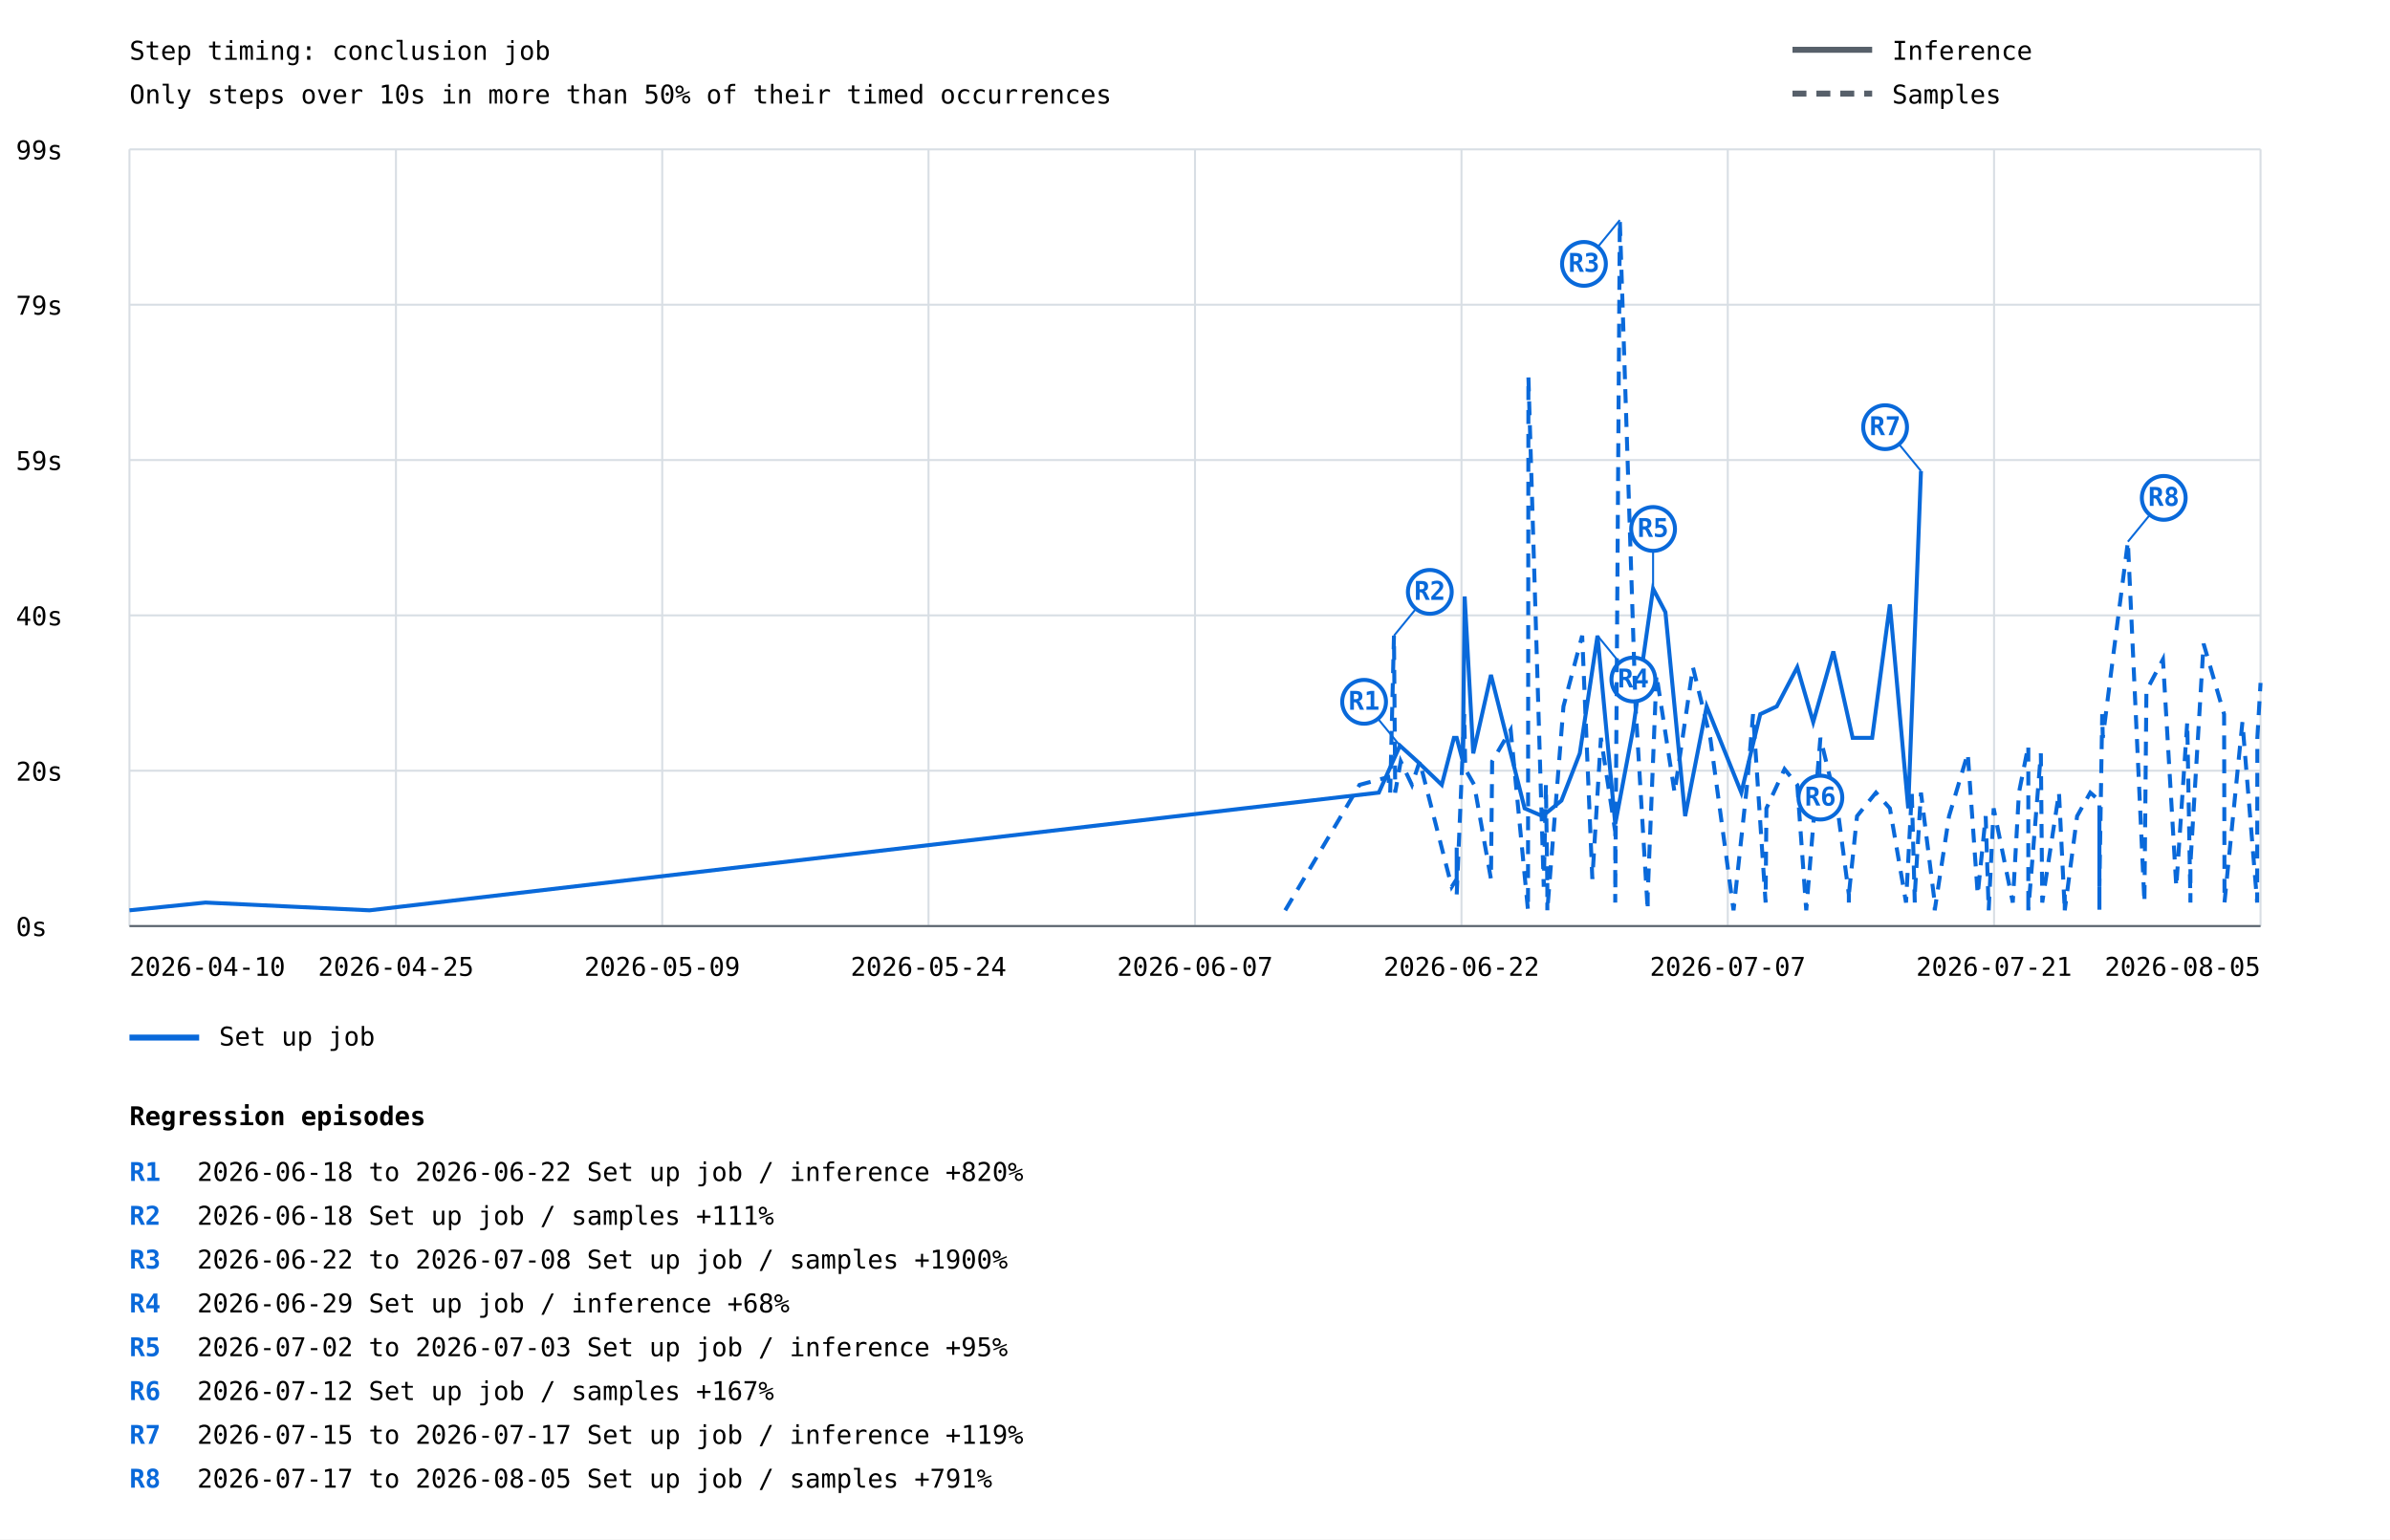
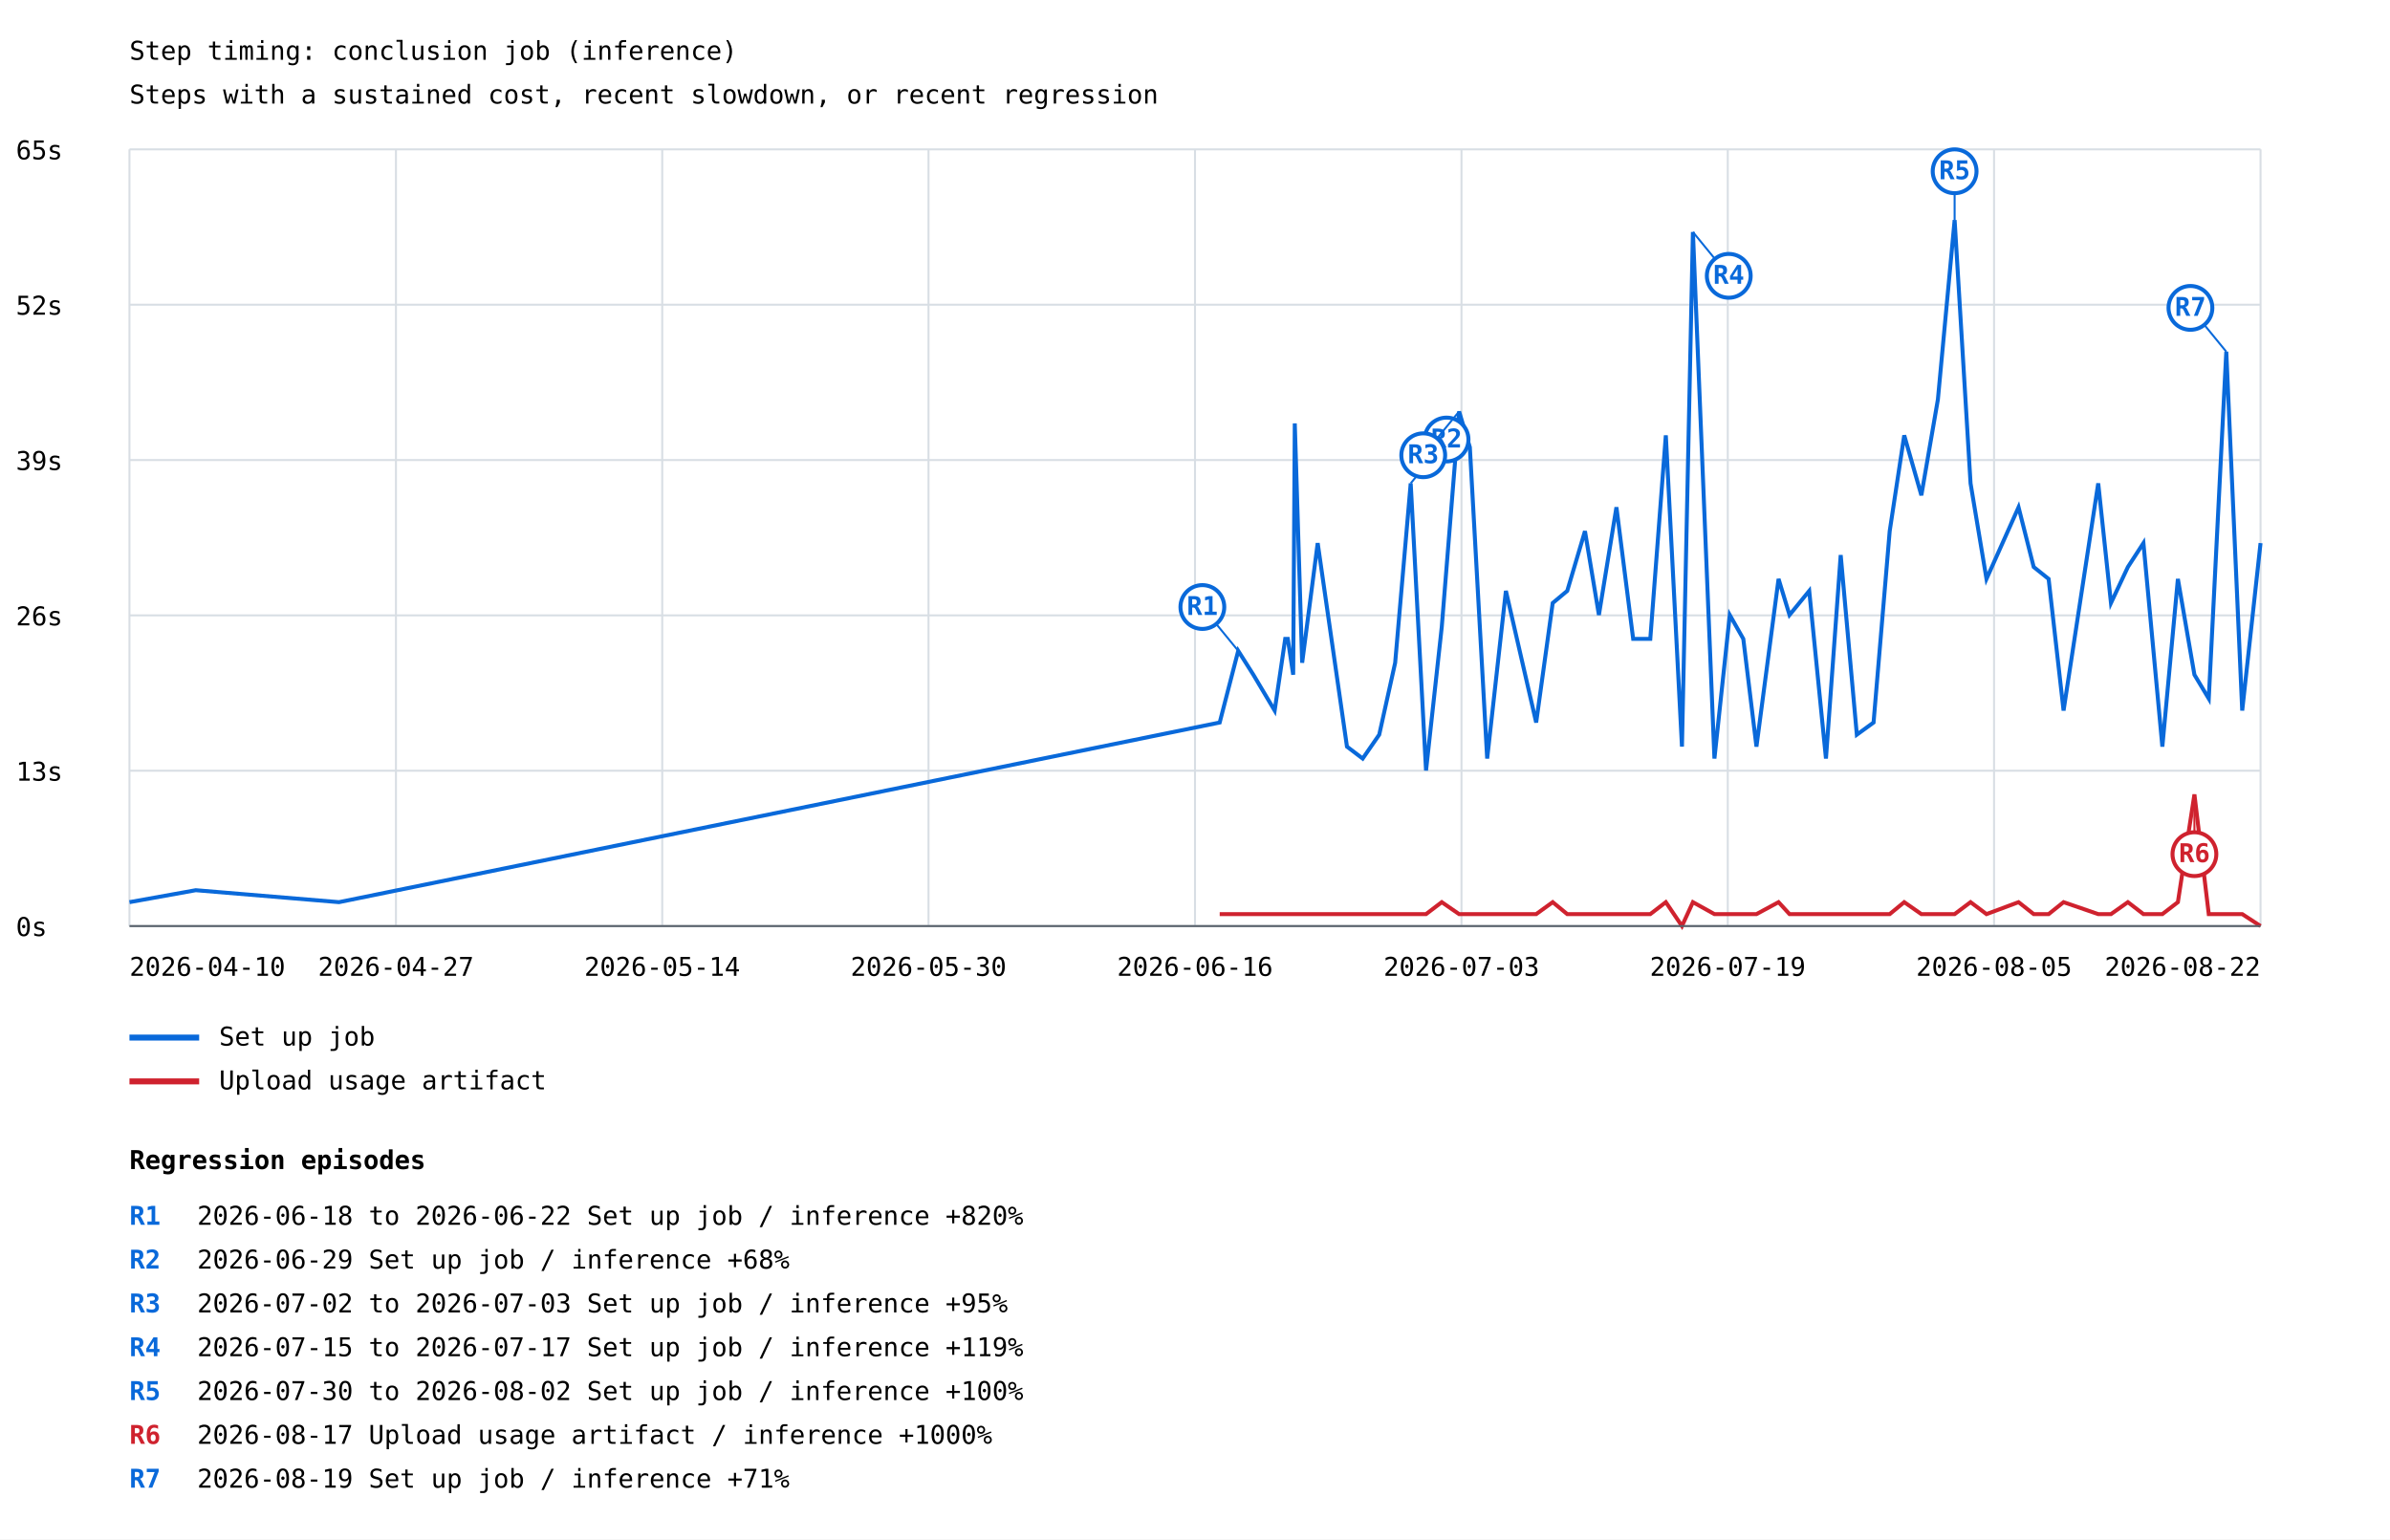
<svg xmlns="http://www.w3.org/2000/svg" width="1200" height="773" viewBox="0 0 1200 773">
  <rect width="100%" height="100%" fill="white" />
  <style>text{font-family:ui-monospace,monospace;font-size:13px}.axis{stroke:#57606a;stroke-width:1}.grid{stroke:#d8dee4;stroke-width:1}</style>
-   <text x="65" y="30" font-size="20">Step timing: conclusion job</text>
-   <text x="65" y="52">Only steps over 10s in more than 50% of their timed occurrences</text>
+   <text x="65" y="30" font-size="20">Step timing: conclusion job (inference)</text>
+   <text x="65" y="52">Steps with a sustained cost, recent slowdown, or recent regression</text>
  <line class="grid" x1="65" y1="465.0" x2="1135" y2="465.0" />
  <text x="8" y="470.0">0s</text>
  <line class="grid" x1="65" y1="387.0" x2="1135" y2="387.0" />
-   <text x="8" y="392.0">20s</text>
+   <text x="8" y="392.0">13s</text>
  <line class="grid" x1="65" y1="309.0" x2="1135" y2="309.0" />
-   <text x="8" y="314.0">40s</text>
+   <text x="8" y="314.0">26s</text>
  <line class="grid" x1="65" y1="231.0" x2="1135" y2="231.0" />
-   <text x="8" y="236.0">59s</text>
+   <text x="8" y="236.0">39s</text>
  <line class="grid" x1="65" y1="153.0" x2="1135" y2="153.0" />
-   <text x="8" y="158.0">79s</text>
+   <text x="8" y="158.0">52s</text>
  <line class="grid" x1="65" y1="75.0" x2="1135" y2="75.0" />
-   <text x="8" y="80.0">99s</text>
+   <text x="8" y="80.0">65s</text>
  <line class="grid" x1="65.0" y1="75" x2="65.0" y2="465" />
  <line class="grid" x1="198.8" y1="75" x2="198.8" y2="465" />
  <line class="grid" x1="332.5" y1="75" x2="332.5" y2="465" />
  <line class="grid" x1="466.2" y1="75" x2="466.2" y2="465" />
  <line class="grid" x1="600.0" y1="75" x2="600.0" y2="465" />
  <line class="grid" x1="733.8" y1="75" x2="733.8" y2="465" />
  <line class="grid" x1="867.5" y1="75" x2="867.5" y2="465" />
  <line class="grid" x1="1001.2" y1="75" x2="1001.2" y2="465" />
  <line class="grid" x1="1135.0" y1="75" x2="1135.0" y2="465" />
-   <polyline points="65.0,457.1 103.2,453.2 185.5,457.1 692.3,398.0 702.9,374.4 711.6,382.3 723.9,394.1 730.0,370.5 731.4,370.5 734.5,382.3 735.4,299.5 739.7,378.3 748.6,338.9 765.5,405.9 774.5,409.8 784.0,402.0 793.2,378.3 802.1,319.2 811.0,413.8 819.9,366.5 830.0,295.6 836.2,307.4 846.1,409.8 856.9,354.7 874.3,398.0 883.8,358.6 892.1,354.7 902.4,335.0 910.4,362.6 920.5,327.1 930.2,370.5 940.0,370.5 948.9,303.5 958.1,405.9 964.5,236.5" fill="none" stroke="#0969da" stroke-width="2" />
-   <line x1="702.9" y1="374.4" x2="684.9" y2="352.4" stroke="#0969da" stroke-width="1" />
-   <circle cx="684.9" cy="352.4" r="11" fill="white" stroke="#0969da" stroke-width="2" />
-   <text x="684.9" y="356.4" fill="#0969da" font-size="10" font-weight="bold" text-anchor="middle">R1</text>
-   <line x1="802.1" y1="319.2" x2="820.1" y2="341.2" stroke="#0969da" stroke-width="1" />
-   <circle cx="820.1" cy="341.2" r="11" fill="white" stroke="#0969da" stroke-width="2" />
-   <text x="820.1" y="345.2" fill="#0969da" font-size="10" font-weight="bold" text-anchor="middle">R4</text>
-   <line x1="830.0" y1="295.6" x2="830.0" y2="265.6" stroke="#0969da" stroke-width="1" />
-   <circle cx="830.0" cy="265.6" r="11" fill="white" stroke="#0969da" stroke-width="2" />
-   <text x="830.0" y="269.6" fill="#0969da" font-size="10" font-weight="bold" text-anchor="middle">R5</text>
-   <line x1="964.5" y1="236.5" x2="946.5" y2="214.5" stroke="#0969da" stroke-width="1" />
-   <circle cx="946.5" cy="214.5" r="11" fill="white" stroke="#0969da" stroke-width="2" />
-   <text x="946.5" y="218.5" fill="#0969da" font-size="10" font-weight="bold" text-anchor="middle">R7</text>
-   <polyline points="645.3,457.1 682.6,394.1 697.0,390.2 698.0,398.0 699.9,319.2 700.5,394.1 700.5,398.0 703.3,382.3 708.9,394.1 712.8,382.3 728.9,445.3 731.4,441.4 731.4,445.3 731.4,437.4 731.4,441.4 731.4,441.4 731.4,425.6 731.4,449.2 735.2,358.6 735.7,386.2 740.2,394.1 748.6,441.4 749.2,382.3 758.5,366.5 767.2,457.1 767.4,189.2 775.1,445.3 776.2,394.1 776.9,445.3 776.9,449.2 776.9,445.3 776.9,441.4 776.9,457.1 776.9,453.2 776.9,457.1 776.9,453.2 776.9,457.1 776.9,453.2 776.9,457.1 776.9,453.2 776.9,453.2 776.9,457.1 776.9,453.2 776.9,453.2 776.9,457.1 776.9,453.2 776.9,457.1 776.9,453.2 776.9,457.1 785.0,354.7 794.4,319.2 799.5,441.4 803.8,370.5 811.0,417.7 811.0,453.2 813.3,110.5 821.2,354.7 827.3,457.1 827.3,457.1 827.3,453.2 827.3,449.2 831.7,338.9 840.8,398.0 850.0,335.0 858.7,370.5 870.4,457.1 877.2,394.1 880.2,358.6 886.5,453.2 886.5,453.2 886.5,453.2 886.9,405.9 896.0,386.2 902.4,394.1 906.9,457.1 906.9,457.1 914.0,370.5 922.6,405.9 928.3,449.2 928.3,453.2 928.3,449.2 932.4,409.8 941.9,398.0 948.9,405.9 957.0,453.2 959.9,398.0 961.4,453.2 961.4,449.2 964.5,398.0 971.4,453.2 971.4,457.1 978.6,409.8 988.0,378.3 993.0,449.2 993.0,449.2 993.0,449.2 997.0,409.8 998.5,457.1 1001.0,405.9 1010.6,453.2 1010.6,453.2 1013.7,398.0 1018.4,374.4 1018.4,453.2 1018.4,457.1 1018.4,453.2 1018.4,457.1 1024.7,378.3 1025.4,453.2 1033.8,398.0 1036.7,457.1 1036.7,449.2 1036.7,457.1 1036.7,457.1 1042.9,409.8 1049.5,398.0 1054.1,402.0 1054.1,445.3 1054.1,405.9 1054.1,449.2 1054.1,445.3 1054.1,457.1 1054.1,441.4 1054.1,445.3 1055.5,358.6 1055.8,370.5 1061.3,327.1 1068.4,272.0 1076.7,453.2 1076.7,453.2 1077.7,346.8 1086.0,331.1 1092.7,445.3 1098.2,362.6 1099.8,453.2 1099.8,445.3 1099.8,433.5 1106.4,323.2 1116.7,358.6 1116.9,449.2 1116.9,453.2 1125.9,362.6 1133.3,453.2 1133.4,370.5 1135.0,342.9" fill="none" stroke="#0969da" stroke-width="2" stroke-dasharray="7 5" />
-   <line x1="699.9" y1="319.2" x2="717.9" y2="297.2" stroke="#0969da" stroke-width="1" />
-   <circle cx="717.9" cy="297.2" r="11" fill="white" stroke="#0969da" stroke-width="2" />
-   <text x="717.9" y="301.2" fill="#0969da" font-size="10" font-weight="bold" text-anchor="middle">R2</text>
-   <line x1="813.3" y1="110.5" x2="795.3" y2="132.5" stroke="#0969da" stroke-width="1" />
-   <circle cx="795.3" cy="132.5" r="11" fill="white" stroke="#0969da" stroke-width="2" />
-   <text x="795.3" y="136.5" fill="#0969da" font-size="10" font-weight="bold" text-anchor="middle">R3</text>
-   <line x1="914.0" y1="370.5" x2="914.0" y2="400.5" stroke="#0969da" stroke-width="1" />
-   <circle cx="914.0" cy="400.5" r="11" fill="white" stroke="#0969da" stroke-width="2" />
-   <text x="914.0" y="404.5" fill="#0969da" font-size="10" font-weight="bold" text-anchor="middle">R6</text>
-   <line x1="1068.4" y1="272.0" x2="1086.4" y2="250.0" stroke="#0969da" stroke-width="1" />
-   <circle cx="1086.4" cy="250.0" r="11" fill="white" stroke="#0969da" stroke-width="2" />
-   <text x="1086.4" y="254.0" fill="#0969da" font-size="10" font-weight="bold" text-anchor="middle">R8</text>
+   <polyline points="65.0,453.0 98.3,447.0 170.2,453.0 612.4,362.8 621.7,326.8 629.3,338.8 640.0,356.8 645.3,320.8 646.6,320.8 649.3,338.8 650.1,212.6 653.8,332.8 661.6,272.7 676.3,374.9 684.2,380.9 692.5,368.9 700.5,332.8 708.3,242.7 716.0,386.9 723.9,314.8 732.6,206.6 738.0,224.6 746.7,380.9 756.1,296.7 771.3,362.8 779.6,302.8 786.9,296.7 795.8,266.7 802.8,308.8 811.6,254.7 820.0,320.8 828.6,320.8 836.4,218.6 844.5,374.9 850.0,116.5 860.8,380.9 868.5,308.8 875.3,320.8 881.9,374.9 893.0,290.7 898.5,308.8 908.4,296.7 916.8,380.9 924.2,278.7 932.3,368.9 940.7,362.8 948.8,266.7 956.1,218.6 964.7,248.7 973.0,200.6 981.4,110.5 989.4,242.7 997.4,290.7 1013.5,254.7 1021.1,284.7 1028.6,290.7 1036.1,356.8 1053.5,242.7 1059.9,302.8 1068.4,284.7 1076.2,272.7 1085.7,374.9 1093.5,290.7 1101.8,338.8 1109.0,350.8 1117.8,176.6 1125.8,356.8 1135.0,272.7" fill="none" stroke="#0969da" stroke-width="2" />
+   <line x1="621.7" y1="326.8" x2="603.7" y2="304.8" stroke="#0969da" stroke-width="1" />
+   <circle cx="603.7" cy="304.8" r="11" fill="white" stroke="#0969da" stroke-width="2" />
+   <text x="603.7" y="308.8" fill="#0969da" font-size="10" font-weight="bold" text-anchor="middle">R1</text>
+   <line x1="708.3" y1="242.7" x2="726.3" y2="220.7" stroke="#0969da" stroke-width="1" />
+   <circle cx="726.3" cy="220.7" r="11" fill="white" stroke="#0969da" stroke-width="2" />
+   <text x="726.3" y="224.7" fill="#0969da" font-size="10" font-weight="bold" text-anchor="middle">R2</text>
+   <line x1="732.6" y1="206.6" x2="714.6" y2="228.6" stroke="#0969da" stroke-width="1" />
+   <circle cx="714.6" cy="228.6" r="11" fill="white" stroke="#0969da" stroke-width="2" />
+   <text x="714.6" y="232.6" fill="#0969da" font-size="10" font-weight="bold" text-anchor="middle">R3</text>
+   <line x1="850.0" y1="116.5" x2="868.0" y2="138.5" stroke="#0969da" stroke-width="1" />
+   <circle cx="868.0" cy="138.5" r="11" fill="white" stroke="#0969da" stroke-width="2" />
+   <text x="868.0" y="142.5" fill="#0969da" font-size="10" font-weight="bold" text-anchor="middle">R4</text>
+   <line x1="981.4" y1="110.5" x2="981.4" y2="86.0" stroke="#0969da" stroke-width="1" />
+   <circle cx="981.4" cy="86.0" r="11" fill="white" stroke="#0969da" stroke-width="2" />
+   <text x="981.4" y="90.0" fill="#0969da" font-size="10" font-weight="bold" text-anchor="middle">R5</text>
+   <line x1="1117.8" y1="176.6" x2="1099.8" y2="154.6" stroke="#0969da" stroke-width="1" />
+   <circle cx="1099.8" cy="154.6" r="11" fill="white" stroke="#0969da" stroke-width="2" />
+   <text x="1099.8" y="158.6" fill="#0969da" font-size="10" font-weight="bold" text-anchor="middle">R7</text>
  <line x1="65" y1="521" x2="100" y2="521" stroke="#0969da" stroke-width="3" />
  <text x="110" y="525">Set up job</text>
+   <polyline points="612.4,459.0 621.7,459.0 629.3,459.0 640.0,459.0 645.3,459.0 646.6,459.0 649.3,459.0 650.1,459.0 653.8,459.0 661.6,459.0 676.3,459.0 684.2,459.0 692.5,459.0 700.5,459.0 708.3,459.0 716.0,459.0 723.9,453.0 732.6,459.0 738.0,459.0 746.7,459.0 756.1,459.0 771.3,459.0 779.6,453.0 786.9,459.0 795.8,459.0 802.8,459.0 811.6,459.0 820.0,459.0 828.6,459.0 836.4,453.0 844.5,465.0 850.0,453.0 860.8,459.0 868.5,459.0 875.3,459.0 881.9,459.0 893.0,453.0 898.5,459.0 908.4,459.0 916.8,459.0 924.2,459.0 932.3,459.0 940.7,459.0 948.8,459.0 956.1,453.0 964.7,459.0 973.0,459.0 981.4,459.0 989.4,453.0 997.4,459.0 1013.5,453.0 1021.1,459.0 1028.6,459.0 1036.1,453.0 1053.5,459.0 1059.9,459.0 1068.4,453.0 1076.2,459.0 1085.7,459.0 1093.5,453.0 1101.8,398.9 1109.0,459.0 1117.8,459.0 1125.8,459.0 1135.0,465.0" fill="none" stroke="#cf222e" stroke-width="2" />
+   <line x1="1101.8" y1="398.9" x2="1101.8" y2="428.9" stroke="#cf222e" stroke-width="1" />
+   <circle cx="1101.8" cy="428.9" r="11" fill="white" stroke="#cf222e" stroke-width="2" />
+   <text x="1101.8" y="432.9" fill="#cf222e" font-size="10" font-weight="bold" text-anchor="middle">R6</text>
+   <line x1="65" y1="543" x2="100" y2="543" stroke="#cf222e" stroke-width="3" />
+   <text x="110" y="547">Upload usage artifact</text>
  <text x="65.0" y="490" text-anchor="start">2026-04-10</text>
-   <text x="198.8" y="490" text-anchor="middle">2026-04-25</text>
-   <text x="332.5" y="490" text-anchor="middle">2026-05-09</text>
-   <text x="466.2" y="490" text-anchor="middle">2026-05-24</text>
-   <text x="600.0" y="490" text-anchor="middle">2026-06-07</text>
-   <text x="733.8" y="490" text-anchor="middle">2026-06-22</text>
-   <text x="867.5" y="490" text-anchor="middle">2026-07-07</text>
-   <text x="1001.2" y="490" text-anchor="middle">2026-07-21</text>
-   <text x="1135.0" y="490" text-anchor="end">2026-08-05</text>
+   <text x="198.8" y="490" text-anchor="middle">2026-04-27</text>
+   <text x="332.5" y="490" text-anchor="middle">2026-05-14</text>
+   <text x="466.2" y="490" text-anchor="middle">2026-05-30</text>
+   <text x="600.0" y="490" text-anchor="middle">2026-06-16</text>
+   <text x="733.8" y="490" text-anchor="middle">2026-07-03</text>
+   <text x="867.5" y="490" text-anchor="middle">2026-07-19</text>
+   <text x="1001.2" y="490" text-anchor="middle">2026-08-05</text>
+   <text x="1135.0" y="490" text-anchor="end">2026-08-22</text>
  <line class="axis" x1="65" y1="465" x2="1135" y2="465" />
-   <line x1="900" y1="25" x2="940" y2="25" stroke="#57606a" stroke-width="3" />
-   <text x="950" y="30">Inference</text>
-   <line x1="900" y1="47" x2="940" y2="47" stroke="#57606a" stroke-width="3" stroke-dasharray="7 5" />
-   <text x="950" y="52">Samples</text>
-   <text x="65" y="565" font-size="16" font-weight="bold">Regression episodes</text>
-   <text x="65" y="593" fill="#0969da" font-weight="bold">R1</text>
-   <text x="99" y="593">2026-06-18 to 2026-06-22  Set up job / inference  +820%</text>
-   <text x="65" y="615" fill="#0969da" font-weight="bold">R2</text>
-   <text x="99" y="615">2026-06-18  Set up job / samples  +111%</text>
-   <text x="65" y="637" fill="#0969da" font-weight="bold">R3</text>
-   <text x="99" y="637">2026-06-22 to 2026-07-08  Set up job / samples  +1900%</text>
-   <text x="65" y="659" fill="#0969da" font-weight="bold">R4</text>
-   <text x="99" y="659">2026-06-29  Set up job / inference  +68%</text>
-   <text x="65" y="681" fill="#0969da" font-weight="bold">R5</text>
-   <text x="99" y="681">2026-07-02 to 2026-07-03  Set up job / inference  +95%</text>
-   <text x="65" y="703" fill="#0969da" font-weight="bold">R6</text>
-   <text x="99" y="703">2026-07-12  Set up job / samples  +167%</text>
-   <text x="65" y="725" fill="#0969da" font-weight="bold">R7</text>
-   <text x="99" y="725">2026-07-15 to 2026-07-17  Set up job / inference  +119%</text>
-   <text x="65" y="747" fill="#0969da" font-weight="bold">R8</text>
-   <text x="99" y="747">2026-07-17 to 2026-08-05  Set up job / samples  +791%</text>
+   <text x="65" y="587" font-size="16" font-weight="bold">Regression episodes</text>
+   <text x="65" y="615" fill="#0969da" font-weight="bold">R1</text>
+   <text x="99" y="615">2026-06-18 to 2026-06-22  Set up job / inference  +820%</text>
+   <text x="65" y="637" fill="#0969da" font-weight="bold">R2</text>
+   <text x="99" y="637">2026-06-29  Set up job / inference  +68%</text>
+   <text x="65" y="659" fill="#0969da" font-weight="bold">R3</text>
+   <text x="99" y="659">2026-07-02 to 2026-07-03  Set up job / inference  +95%</text>
+   <text x="65" y="681" fill="#0969da" font-weight="bold">R4</text>
+   <text x="99" y="681">2026-07-15 to 2026-07-17  Set up job / inference  +119%</text>
+   <text x="65" y="703" fill="#0969da" font-weight="bold">R5</text>
+   <text x="99" y="703">2026-07-30 to 2026-08-02  Set up job / inference  +100%</text>
+   <text x="65" y="725" fill="#cf222e" font-weight="bold">R6</text>
+   <text x="99" y="725">2026-08-17  Upload usage artifact / inference  +1000%</text>
+   <text x="65" y="747" fill="#0969da" font-weight="bold">R7</text>
+   <text x="99" y="747">2026-08-19  Set up job / inference  +71%</text>
</svg>
